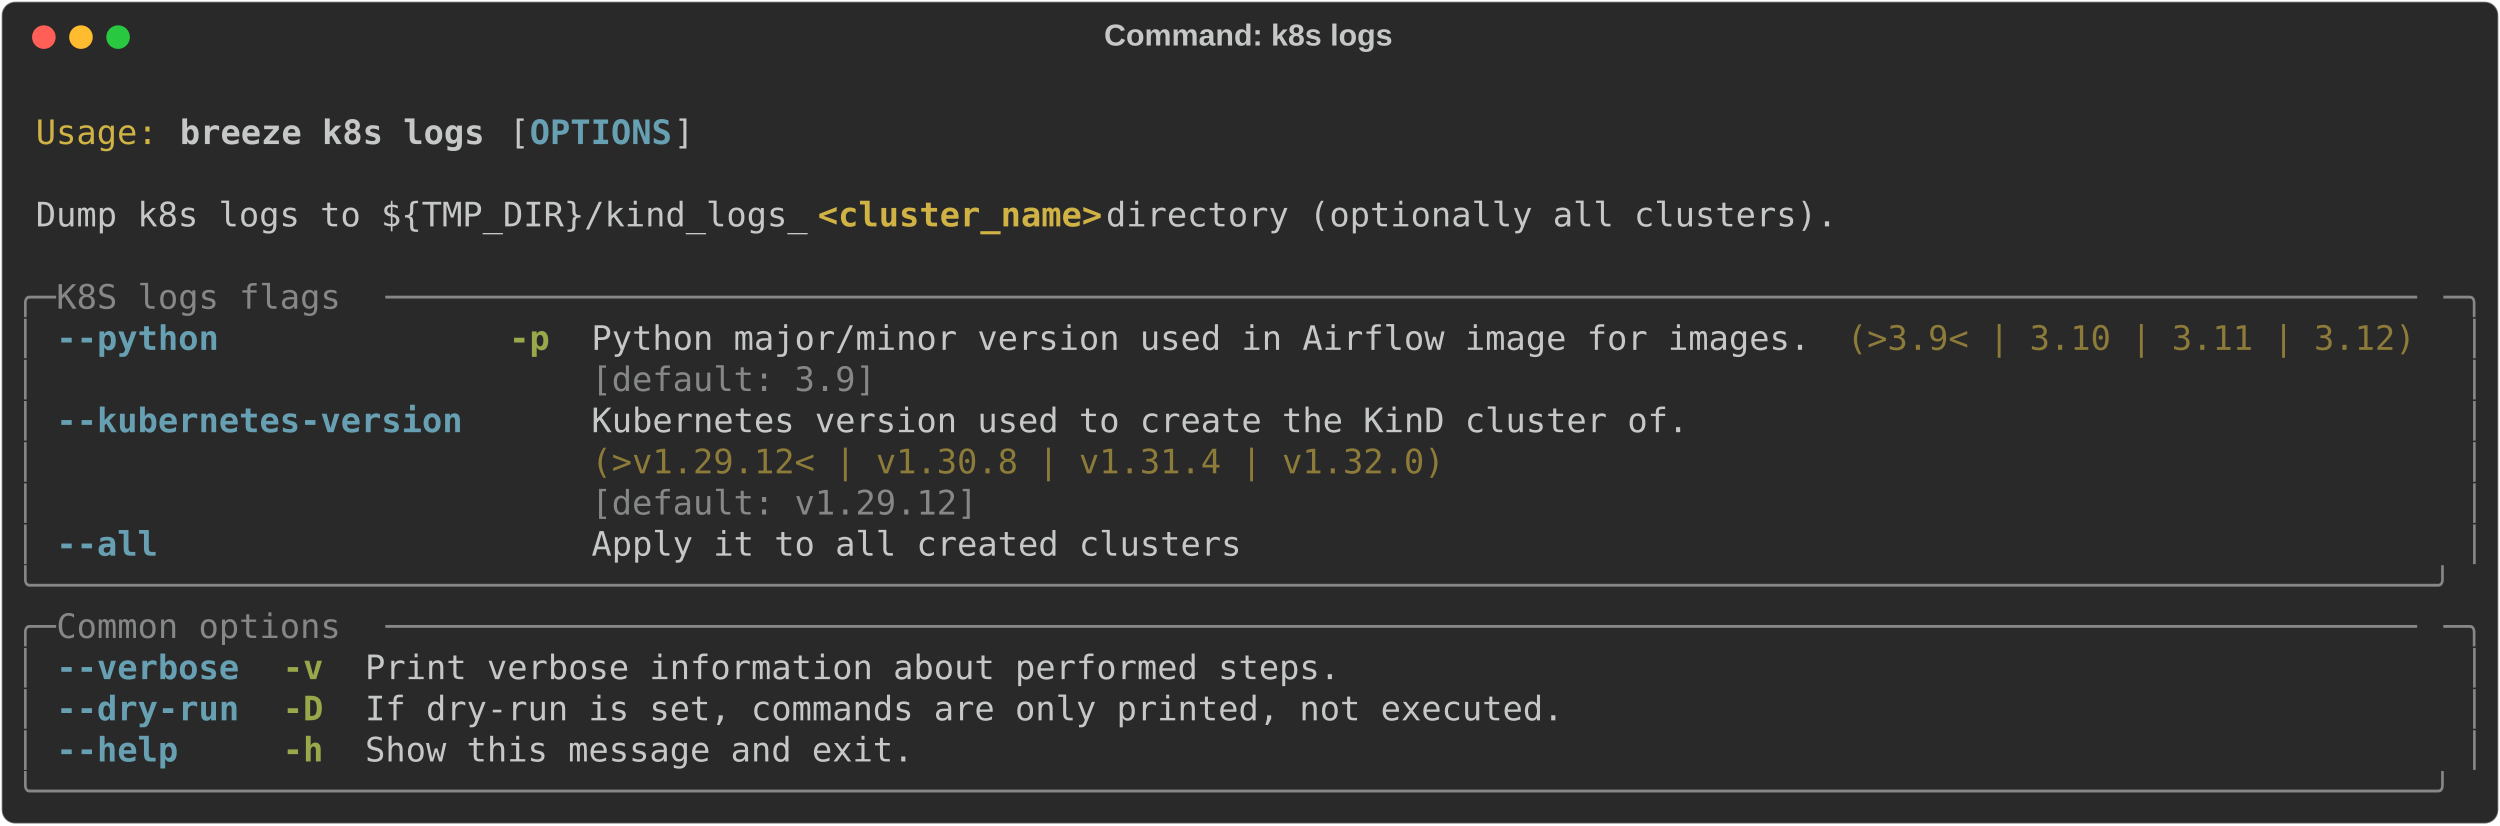
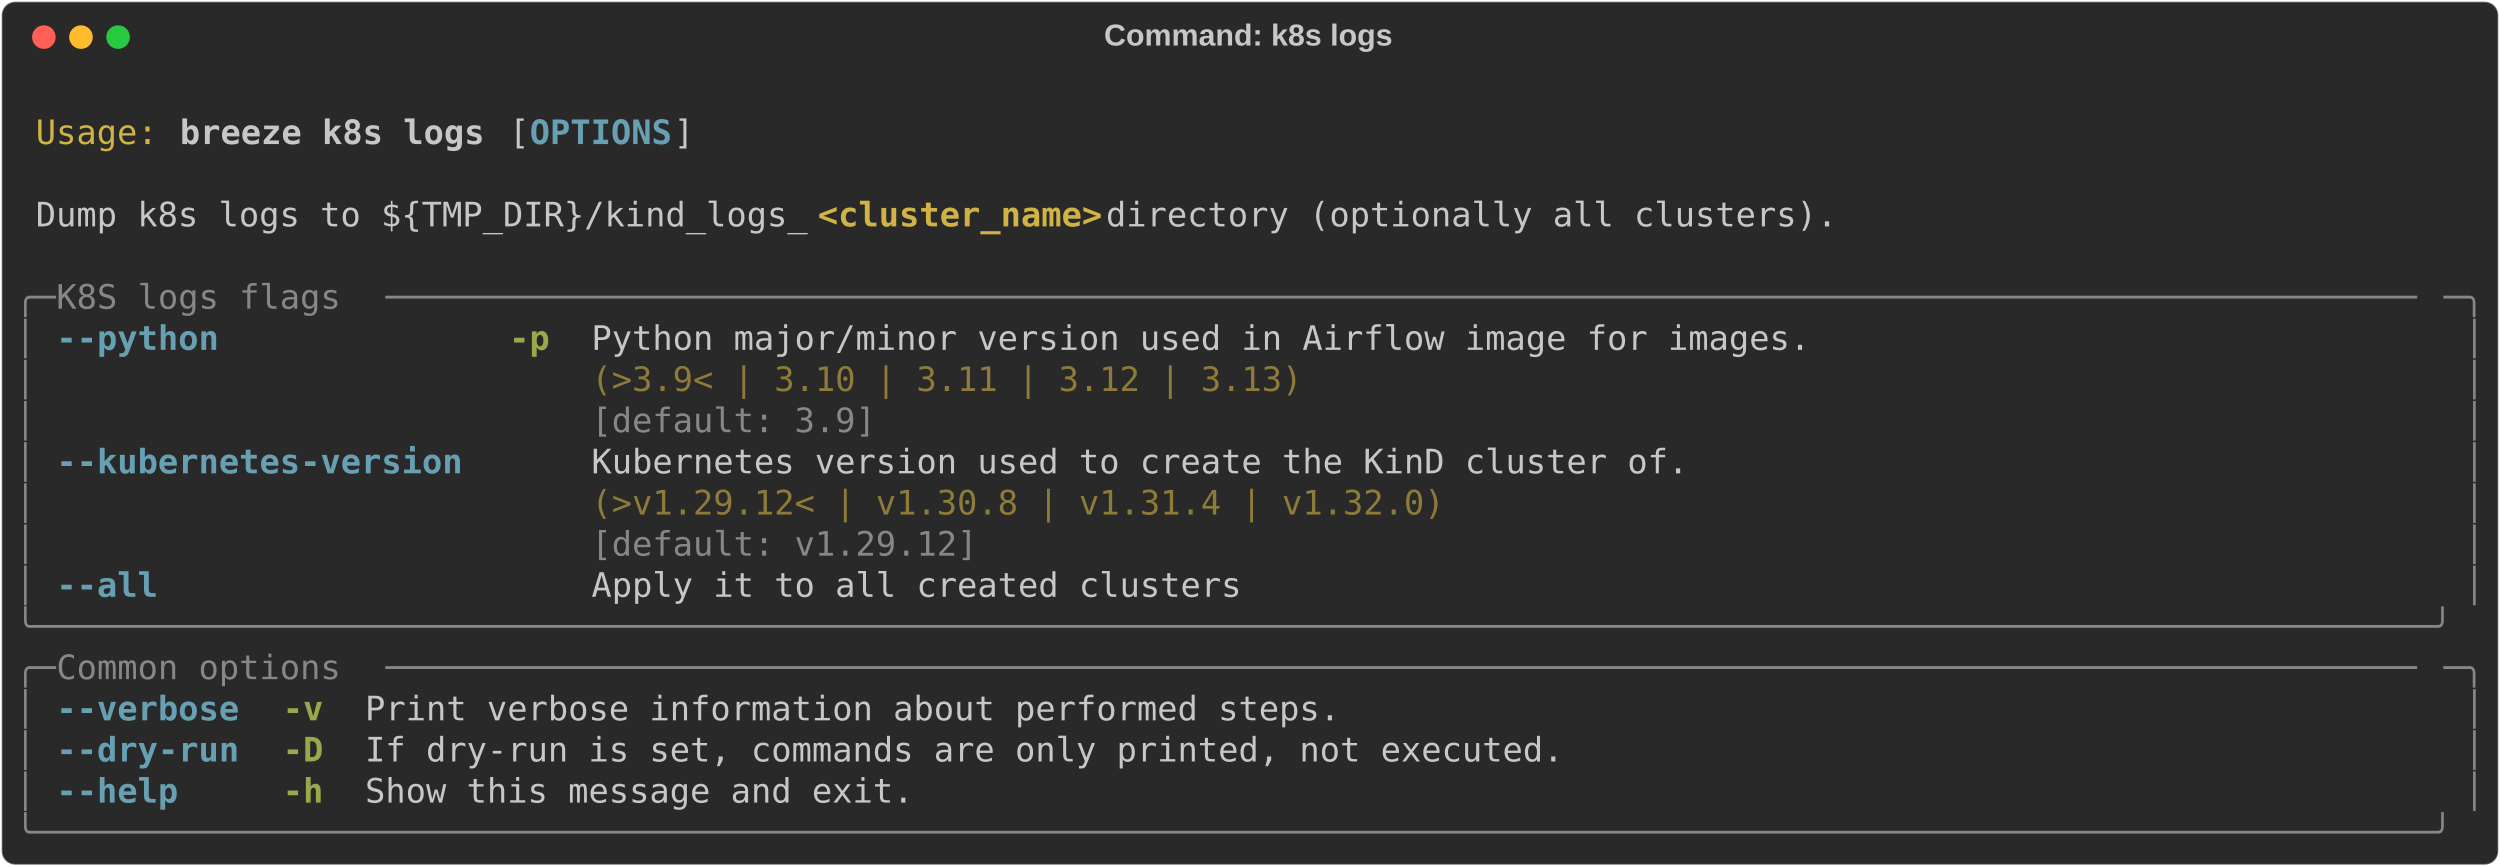
- <svg xmlns="http://www.w3.org/2000/svg" class="rich-terminal" viewBox="0 0 1482 489.2">
+ <svg xmlns="http://www.w3.org/2000/svg" class="rich-terminal" viewBox="0 0 1482 513.6">
  <style>

    @font-face {
        font-family: "Fira Code";
        src: local("FiraCode-Regular"),
                url("https://cdnjs.cloudflare.com/ajax/libs/firacode/6.2.0/woff2/FiraCode-Regular.woff2") format("woff2"),
                url("https://cdnjs.cloudflare.com/ajax/libs/firacode/6.2.0/woff/FiraCode-Regular.woff") format("woff");
        font-style: normal;
        font-weight: 400;
    }
    @font-face {
        font-family: "Fira Code";
        src: local("FiraCode-Bold"),
                url("https://cdnjs.cloudflare.com/ajax/libs/firacode/6.2.0/woff2/FiraCode-Bold.woff2") format("woff2"),
                url("https://cdnjs.cloudflare.com/ajax/libs/firacode/6.2.0/woff/FiraCode-Bold.woff") format("woff");
        font-style: bold;
        font-weight: 700;
    }

    .breeze-k8s-logs-matrix {
        font-family: Fira Code, monospace;
        font-size: 20px;
        line-height: 24.4px;
        font-variant-east-asian: full-width;
    }

    .breeze-k8s-logs-title {
        font-size: 18px;
        font-weight: bold;
        font-family: arial;
    }

    .breeze-k8s-logs-r1 { fill: #c5c8c6 }
.breeze-k8s-logs-r2 { fill: #d0b344 }
.breeze-k8s-logs-r3 { fill: #c5c8c6;font-weight: bold }
.breeze-k8s-logs-r4 { fill: #68a0b3;font-weight: bold }
.breeze-k8s-logs-r5 { fill: #d0b344;font-weight: bold }
.breeze-k8s-logs-r6 { fill: #868887 }
.breeze-k8s-logs-r7 { fill: #98a84b;font-weight: bold }
.breeze-k8s-logs-r8 { fill: #8d7b39 }
    </style>
  <defs>
    <clipPath id="breeze-k8s-logs-clip-terminal">
-       <rect x="0" y="0" width="1463.0" height="438.2" />
+       <rect x="0" y="0" width="1463.0" height="462.6" />
    </clipPath>
    <clipPath id="breeze-k8s-logs-line-0">
      <rect x="0" y="1.5" width="1464" height="24.65" />
    </clipPath>
    <clipPath id="breeze-k8s-logs-line-1">
      <rect x="0" y="25.9" width="1464" height="24.65" />
    </clipPath>
    <clipPath id="breeze-k8s-logs-line-2">
      <rect x="0" y="50.3" width="1464" height="24.65" />
    </clipPath>
    <clipPath id="breeze-k8s-logs-line-3">
      <rect x="0" y="74.7" width="1464" height="24.65" />
    </clipPath>
    <clipPath id="breeze-k8s-logs-line-4">
      <rect x="0" y="99.1" width="1464" height="24.65" />
    </clipPath>
    <clipPath id="breeze-k8s-logs-line-5">
      <rect x="0" y="123.5" width="1464" height="24.65" />
    </clipPath>
    <clipPath id="breeze-k8s-logs-line-6">
      <rect x="0" y="147.9" width="1464" height="24.65" />
    </clipPath>
    <clipPath id="breeze-k8s-logs-line-7">
      <rect x="0" y="172.3" width="1464" height="24.65" />
    </clipPath>
    <clipPath id="breeze-k8s-logs-line-8">
      <rect x="0" y="196.7" width="1464" height="24.65" />
    </clipPath>
    <clipPath id="breeze-k8s-logs-line-9">
      <rect x="0" y="221.1" width="1464" height="24.65" />
    </clipPath>
    <clipPath id="breeze-k8s-logs-line-10">
      <rect x="0" y="245.5" width="1464" height="24.65" />
    </clipPath>
    <clipPath id="breeze-k8s-logs-line-11">
      <rect x="0" y="269.9" width="1464" height="24.65" />
    </clipPath>
    <clipPath id="breeze-k8s-logs-line-12">
      <rect x="0" y="294.3" width="1464" height="24.65" />
    </clipPath>
    <clipPath id="breeze-k8s-logs-line-13">
      <rect x="0" y="318.7" width="1464" height="24.65" />
    </clipPath>
    <clipPath id="breeze-k8s-logs-line-14">
      <rect x="0" y="343.1" width="1464" height="24.65" />
    </clipPath>
    <clipPath id="breeze-k8s-logs-line-15">
      <rect x="0" y="367.5" width="1464" height="24.65" />
    </clipPath>
    <clipPath id="breeze-k8s-logs-line-16">
      <rect x="0" y="391.9" width="1464" height="24.65" />
    </clipPath>
+     <clipPath id="breeze-k8s-logs-line-17">
+       <rect x="0" y="416.3" width="1464" height="24.65" />
+     </clipPath>
  </defs>
-   <rect fill="#292929" stroke="rgba(255,255,255,0.35)" stroke-width="1" x="1" y="1" width="1480" height="487.2" rx="8" />
+   <rect fill="#292929" stroke="rgba(255,255,255,0.35)" stroke-width="1" x="1" y="1" width="1480" height="511.6" rx="8" />
  <text class="breeze-k8s-logs-title" fill="#c5c8c6" text-anchor="middle" x="740" y="27">Command: k8s logs</text>
  <g transform="translate(26,22)">
    <circle cx="0" cy="0" r="7" fill="#ff5f57" />
    <circle cx="22" cy="0" r="7" fill="#febc2e" />
    <circle cx="44" cy="0" r="7" fill="#28c840" />
  </g>
  <g transform="translate(9, 41)" clip-path="url(#breeze-k8s-logs-clip-terminal)">
    <g class="breeze-k8s-logs-matrix">
      <text class="breeze-k8s-logs-r1" x="1464" y="20" textLength="12.2" clip-path="url(#breeze-k8s-logs-line-0)">
</text>
      <text class="breeze-k8s-logs-r2" x="12.2" y="44.4" textLength="73.2" clip-path="url(#breeze-k8s-logs-line-1)">Usage:</text>
      <text class="breeze-k8s-logs-r3" x="97.6" y="44.4" textLength="183" clip-path="url(#breeze-k8s-logs-line-1)">breeze k8s logs</text>
      <text class="breeze-k8s-logs-r1" x="292.8" y="44.4" textLength="12.2" clip-path="url(#breeze-k8s-logs-line-1)">[</text>
      <text class="breeze-k8s-logs-r4" x="305" y="44.4" textLength="85.4" clip-path="url(#breeze-k8s-logs-line-1)">OPTIONS</text>
      <text class="breeze-k8s-logs-r1" x="390.4" y="44.4" textLength="12.2" clip-path="url(#breeze-k8s-logs-line-1)">]</text>
      <text class="breeze-k8s-logs-r1" x="1464" y="44.4" textLength="12.2" clip-path="url(#breeze-k8s-logs-line-1)">
</text>
      <text class="breeze-k8s-logs-r1" x="1464" y="68.8" textLength="12.2" clip-path="url(#breeze-k8s-logs-line-2)">
</text>
      <text class="breeze-k8s-logs-r1" x="12.2" y="93.2" textLength="463.6" clip-path="url(#breeze-k8s-logs-line-3)">Dump k8s logs to ${TMP_DIR}/kind_logs_</text>
      <text class="breeze-k8s-logs-r5" x="475.8" y="93.2" textLength="170.8" clip-path="url(#breeze-k8s-logs-line-3)">&lt;cluster_name&gt;</text>
      <text class="breeze-k8s-logs-r1" x="646.6" y="93.2" textLength="451.4" clip-path="url(#breeze-k8s-logs-line-3)"> directory (optionally all clusters).</text>
      <text class="breeze-k8s-logs-r1" x="1464" y="93.2" textLength="12.2" clip-path="url(#breeze-k8s-logs-line-3)">
</text>
      <text class="breeze-k8s-logs-r1" x="1464" y="117.6" textLength="12.2" clip-path="url(#breeze-k8s-logs-line-4)">
</text>
      <text class="breeze-k8s-logs-r6" x="0" y="142" textLength="24.4" clip-path="url(#breeze-k8s-logs-line-5)">╭─</text>
      <text class="breeze-k8s-logs-r6" x="24.4" y="142" textLength="195.2" clip-path="url(#breeze-k8s-logs-line-5)"> K8S logs flags </text>
      <text class="breeze-k8s-logs-r6" x="219.6" y="142" textLength="1220" clip-path="url(#breeze-k8s-logs-line-5)">────────────────────────────────────────────────────────────────────────────────────────────────────</text>
      <text class="breeze-k8s-logs-r6" x="1439.6" y="142" textLength="24.4" clip-path="url(#breeze-k8s-logs-line-5)">─╮</text>
      <text class="breeze-k8s-logs-r1" x="1464" y="142" textLength="12.2" clip-path="url(#breeze-k8s-logs-line-5)">
</text>
      <text class="breeze-k8s-logs-r6" x="0" y="166.4" textLength="12.2" clip-path="url(#breeze-k8s-logs-line-6)">│</text>
      <text class="breeze-k8s-logs-r4" x="24.4" y="166.4" textLength="97.6" clip-path="url(#breeze-k8s-logs-line-6)">--python</text>
      <text class="breeze-k8s-logs-r7" x="292.8" y="166.4" textLength="24.4" clip-path="url(#breeze-k8s-logs-line-6)">-p</text>
      <text class="breeze-k8s-logs-r1" x="341.6" y="166.4" textLength="732" clip-path="url(#breeze-k8s-logs-line-6)">Python major/minor version used in Airflow image for images.</text>
-       <text class="breeze-k8s-logs-r8" x="1085.8" y="166.4" textLength="341.6" clip-path="url(#breeze-k8s-logs-line-6)">(&gt;3.9&lt; | 3.10 | 3.11 | 3.12)</text>
      <text class="breeze-k8s-logs-r6" x="1451.8" y="166.4" textLength="12.2" clip-path="url(#breeze-k8s-logs-line-6)">│</text>
      <text class="breeze-k8s-logs-r1" x="1464" y="166.4" textLength="12.2" clip-path="url(#breeze-k8s-logs-line-6)">
</text>
      <text class="breeze-k8s-logs-r6" x="0" y="190.8" textLength="12.2" clip-path="url(#breeze-k8s-logs-line-7)">│</text>
-       <text class="breeze-k8s-logs-r6" x="341.6" y="190.8" textLength="732" clip-path="url(#breeze-k8s-logs-line-7)">[default: 3.9]                                              </text>
+       <text class="breeze-k8s-logs-r8" x="341.6" y="190.8" textLength="732" clip-path="url(#breeze-k8s-logs-line-7)">(&gt;3.9&lt; | 3.10 | 3.11 | 3.12 | 3.13)                         </text>
      <text class="breeze-k8s-logs-r6" x="1451.8" y="190.8" textLength="12.2" clip-path="url(#breeze-k8s-logs-line-7)">│</text>
      <text class="breeze-k8s-logs-r1" x="1464" y="190.8" textLength="12.2" clip-path="url(#breeze-k8s-logs-line-7)">
</text>
      <text class="breeze-k8s-logs-r6" x="0" y="215.2" textLength="12.2" clip-path="url(#breeze-k8s-logs-line-8)">│</text>
-       <text class="breeze-k8s-logs-r4" x="24.4" y="215.2" textLength="244" clip-path="url(#breeze-k8s-logs-line-8)">--kubernetes-version</text>
-       <text class="breeze-k8s-logs-r1" x="341.6" y="215.2" textLength="658.8" clip-path="url(#breeze-k8s-logs-line-8)">Kubernetes version used to create the KinD cluster of.</text>
+       <text class="breeze-k8s-logs-r6" x="341.6" y="215.2" textLength="732" clip-path="url(#breeze-k8s-logs-line-8)">[default: 3.9]                                              </text>
      <text class="breeze-k8s-logs-r6" x="1451.8" y="215.2" textLength="12.2" clip-path="url(#breeze-k8s-logs-line-8)">│</text>
      <text class="breeze-k8s-logs-r1" x="1464" y="215.2" textLength="12.2" clip-path="url(#breeze-k8s-logs-line-8)">
</text>
      <text class="breeze-k8s-logs-r6" x="0" y="239.6" textLength="12.2" clip-path="url(#breeze-k8s-logs-line-9)">│</text>
-       <text class="breeze-k8s-logs-r8" x="341.6" y="239.6" textLength="658.8" clip-path="url(#breeze-k8s-logs-line-9)">(&gt;v1.29.12&lt; | v1.30.8 | v1.31.4 | v1.32.0)            </text>
+       <text class="breeze-k8s-logs-r4" x="24.4" y="239.6" textLength="244" clip-path="url(#breeze-k8s-logs-line-9)">--kubernetes-version</text>
+       <text class="breeze-k8s-logs-r1" x="341.6" y="239.6" textLength="658.8" clip-path="url(#breeze-k8s-logs-line-9)">Kubernetes version used to create the KinD cluster of.</text>
      <text class="breeze-k8s-logs-r6" x="1451.8" y="239.6" textLength="12.2" clip-path="url(#breeze-k8s-logs-line-9)">│</text>
      <text class="breeze-k8s-logs-r1" x="1464" y="239.6" textLength="12.2" clip-path="url(#breeze-k8s-logs-line-9)">
</text>
      <text class="breeze-k8s-logs-r6" x="0" y="264" textLength="12.2" clip-path="url(#breeze-k8s-logs-line-10)">│</text>
-       <text class="breeze-k8s-logs-r6" x="341.6" y="264" textLength="658.8" clip-path="url(#breeze-k8s-logs-line-10)">[default: v1.29.12]                                   </text>
+       <text class="breeze-k8s-logs-r8" x="341.6" y="264" textLength="658.8" clip-path="url(#breeze-k8s-logs-line-10)">(&gt;v1.29.12&lt; | v1.30.8 | v1.31.4 | v1.32.0)            </text>
      <text class="breeze-k8s-logs-r6" x="1451.8" y="264" textLength="12.2" clip-path="url(#breeze-k8s-logs-line-10)">│</text>
      <text class="breeze-k8s-logs-r1" x="1464" y="264" textLength="12.2" clip-path="url(#breeze-k8s-logs-line-10)">
</text>
      <text class="breeze-k8s-logs-r6" x="0" y="288.4" textLength="12.2" clip-path="url(#breeze-k8s-logs-line-11)">│</text>
-       <text class="breeze-k8s-logs-r4" x="24.4" y="288.4" textLength="61" clip-path="url(#breeze-k8s-logs-line-11)">--all</text>
-       <text class="breeze-k8s-logs-r1" x="341.6" y="288.4" textLength="390.4" clip-path="url(#breeze-k8s-logs-line-11)">Apply it to all created clusters</text>
+       <text class="breeze-k8s-logs-r6" x="341.6" y="288.4" textLength="658.8" clip-path="url(#breeze-k8s-logs-line-11)">[default: v1.29.12]                                   </text>
      <text class="breeze-k8s-logs-r6" x="1451.8" y="288.4" textLength="12.2" clip-path="url(#breeze-k8s-logs-line-11)">│</text>
      <text class="breeze-k8s-logs-r1" x="1464" y="288.4" textLength="12.2" clip-path="url(#breeze-k8s-logs-line-11)">
</text>
-       <text class="breeze-k8s-logs-r6" x="0" y="312.8" textLength="1464" clip-path="url(#breeze-k8s-logs-line-12)">╰──────────────────────────────────────────────────────────────────────────────────────────────────────────────────────╯</text>
+       <text class="breeze-k8s-logs-r6" x="0" y="312.8" textLength="12.2" clip-path="url(#breeze-k8s-logs-line-12)">│</text>
+       <text class="breeze-k8s-logs-r4" x="24.4" y="312.8" textLength="61" clip-path="url(#breeze-k8s-logs-line-12)">--all</text>
+       <text class="breeze-k8s-logs-r1" x="341.6" y="312.8" textLength="390.4" clip-path="url(#breeze-k8s-logs-line-12)">Apply it to all created clusters</text>
+       <text class="breeze-k8s-logs-r6" x="1451.8" y="312.8" textLength="12.2" clip-path="url(#breeze-k8s-logs-line-12)">│</text>
      <text class="breeze-k8s-logs-r1" x="1464" y="312.8" textLength="12.2" clip-path="url(#breeze-k8s-logs-line-12)">
</text>
-       <text class="breeze-k8s-logs-r6" x="0" y="337.2" textLength="24.4" clip-path="url(#breeze-k8s-logs-line-13)">╭─</text>
-       <text class="breeze-k8s-logs-r6" x="24.4" y="337.2" textLength="195.2" clip-path="url(#breeze-k8s-logs-line-13)"> Common options </text>
-       <text class="breeze-k8s-logs-r6" x="219.6" y="337.2" textLength="1220" clip-path="url(#breeze-k8s-logs-line-13)">────────────────────────────────────────────────────────────────────────────────────────────────────</text>
-       <text class="breeze-k8s-logs-r6" x="1439.6" y="337.2" textLength="24.4" clip-path="url(#breeze-k8s-logs-line-13)">─╮</text>
+       <text class="breeze-k8s-logs-r6" x="0" y="337.2" textLength="1464" clip-path="url(#breeze-k8s-logs-line-13)">╰──────────────────────────────────────────────────────────────────────────────────────────────────────────────────────╯</text>
      <text class="breeze-k8s-logs-r1" x="1464" y="337.2" textLength="12.2" clip-path="url(#breeze-k8s-logs-line-13)">
</text>
-       <text class="breeze-k8s-logs-r6" x="0" y="361.6" textLength="12.2" clip-path="url(#breeze-k8s-logs-line-14)">│</text>
-       <text class="breeze-k8s-logs-r4" x="24.4" y="361.6" textLength="109.8" clip-path="url(#breeze-k8s-logs-line-14)">--verbose</text>
-       <text class="breeze-k8s-logs-r7" x="158.6" y="361.6" textLength="24.4" clip-path="url(#breeze-k8s-logs-line-14)">-v</text>
-       <text class="breeze-k8s-logs-r1" x="207.4" y="361.6" textLength="585.6" clip-path="url(#breeze-k8s-logs-line-14)">Print verbose information about performed steps.</text>
-       <text class="breeze-k8s-logs-r6" x="1451.8" y="361.6" textLength="12.2" clip-path="url(#breeze-k8s-logs-line-14)">│</text>
+       <text class="breeze-k8s-logs-r6" x="0" y="361.6" textLength="24.4" clip-path="url(#breeze-k8s-logs-line-14)">╭─</text>
+       <text class="breeze-k8s-logs-r6" x="24.4" y="361.6" textLength="195.2" clip-path="url(#breeze-k8s-logs-line-14)"> Common options </text>
+       <text class="breeze-k8s-logs-r6" x="219.6" y="361.6" textLength="1220" clip-path="url(#breeze-k8s-logs-line-14)">────────────────────────────────────────────────────────────────────────────────────────────────────</text>
+       <text class="breeze-k8s-logs-r6" x="1439.6" y="361.6" textLength="24.4" clip-path="url(#breeze-k8s-logs-line-14)">─╮</text>
      <text class="breeze-k8s-logs-r1" x="1464" y="361.6" textLength="12.2" clip-path="url(#breeze-k8s-logs-line-14)">
</text>
      <text class="breeze-k8s-logs-r6" x="0" y="386" textLength="12.2" clip-path="url(#breeze-k8s-logs-line-15)">│</text>
-       <text class="breeze-k8s-logs-r4" x="24.4" y="386" textLength="109.8" clip-path="url(#breeze-k8s-logs-line-15)">--dry-run</text>
-       <text class="breeze-k8s-logs-r7" x="158.6" y="386" textLength="24.4" clip-path="url(#breeze-k8s-logs-line-15)">-D</text>
-       <text class="breeze-k8s-logs-r1" x="207.4" y="386" textLength="719.8" clip-path="url(#breeze-k8s-logs-line-15)">If dry-run is set, commands are only printed, not executed.</text>
+       <text class="breeze-k8s-logs-r4" x="24.4" y="386" textLength="109.8" clip-path="url(#breeze-k8s-logs-line-15)">--verbose</text>
+       <text class="breeze-k8s-logs-r7" x="158.6" y="386" textLength="24.4" clip-path="url(#breeze-k8s-logs-line-15)">-v</text>
+       <text class="breeze-k8s-logs-r1" x="207.4" y="386" textLength="585.6" clip-path="url(#breeze-k8s-logs-line-15)">Print verbose information about performed steps.</text>
      <text class="breeze-k8s-logs-r6" x="1451.8" y="386" textLength="12.2" clip-path="url(#breeze-k8s-logs-line-15)">│</text>
      <text class="breeze-k8s-logs-r1" x="1464" y="386" textLength="12.2" clip-path="url(#breeze-k8s-logs-line-15)">
</text>
      <text class="breeze-k8s-logs-r6" x="0" y="410.4" textLength="12.2" clip-path="url(#breeze-k8s-logs-line-16)">│</text>
-       <text class="breeze-k8s-logs-r4" x="24.4" y="410.4" textLength="73.2" clip-path="url(#breeze-k8s-logs-line-16)">--help</text>
-       <text class="breeze-k8s-logs-r7" x="158.6" y="410.4" textLength="24.4" clip-path="url(#breeze-k8s-logs-line-16)">-h</text>
-       <text class="breeze-k8s-logs-r1" x="207.4" y="410.4" textLength="329.4" clip-path="url(#breeze-k8s-logs-line-16)">Show this message and exit.</text>
+       <text class="breeze-k8s-logs-r4" x="24.4" y="410.4" textLength="109.8" clip-path="url(#breeze-k8s-logs-line-16)">--dry-run</text>
+       <text class="breeze-k8s-logs-r7" x="158.6" y="410.4" textLength="24.4" clip-path="url(#breeze-k8s-logs-line-16)">-D</text>
+       <text class="breeze-k8s-logs-r1" x="207.4" y="410.4" textLength="719.8" clip-path="url(#breeze-k8s-logs-line-16)">If dry-run is set, commands are only printed, not executed.</text>
      <text class="breeze-k8s-logs-r6" x="1451.8" y="410.4" textLength="12.2" clip-path="url(#breeze-k8s-logs-line-16)">│</text>
      <text class="breeze-k8s-logs-r1" x="1464" y="410.4" textLength="12.2" clip-path="url(#breeze-k8s-logs-line-16)">
</text>
-       <text class="breeze-k8s-logs-r6" x="0" y="434.8" textLength="1464" clip-path="url(#breeze-k8s-logs-line-17)">╰──────────────────────────────────────────────────────────────────────────────────────────────────────────────────────╯</text>
+       <text class="breeze-k8s-logs-r6" x="0" y="434.8" textLength="12.2" clip-path="url(#breeze-k8s-logs-line-17)">│</text>
+       <text class="breeze-k8s-logs-r4" x="24.4" y="434.8" textLength="73.2" clip-path="url(#breeze-k8s-logs-line-17)">--help</text>
+       <text class="breeze-k8s-logs-r7" x="158.6" y="434.8" textLength="24.4" clip-path="url(#breeze-k8s-logs-line-17)">-h</text>
+       <text class="breeze-k8s-logs-r1" x="207.4" y="434.8" textLength="329.4" clip-path="url(#breeze-k8s-logs-line-17)">Show this message and exit.</text>
+       <text class="breeze-k8s-logs-r6" x="1451.8" y="434.8" textLength="12.2" clip-path="url(#breeze-k8s-logs-line-17)">│</text>
      <text class="breeze-k8s-logs-r1" x="1464" y="434.8" textLength="12.2" clip-path="url(#breeze-k8s-logs-line-17)">
+ </text>
+       <text class="breeze-k8s-logs-r6" x="0" y="459.2" textLength="1464" clip-path="url(#breeze-k8s-logs-line-18)">╰──────────────────────────────────────────────────────────────────────────────────────────────────────────────────────╯</text>
+       <text class="breeze-k8s-logs-r1" x="1464" y="459.2" textLength="12.2" clip-path="url(#breeze-k8s-logs-line-18)">
</text>
    </g>
  </g>
</svg>
